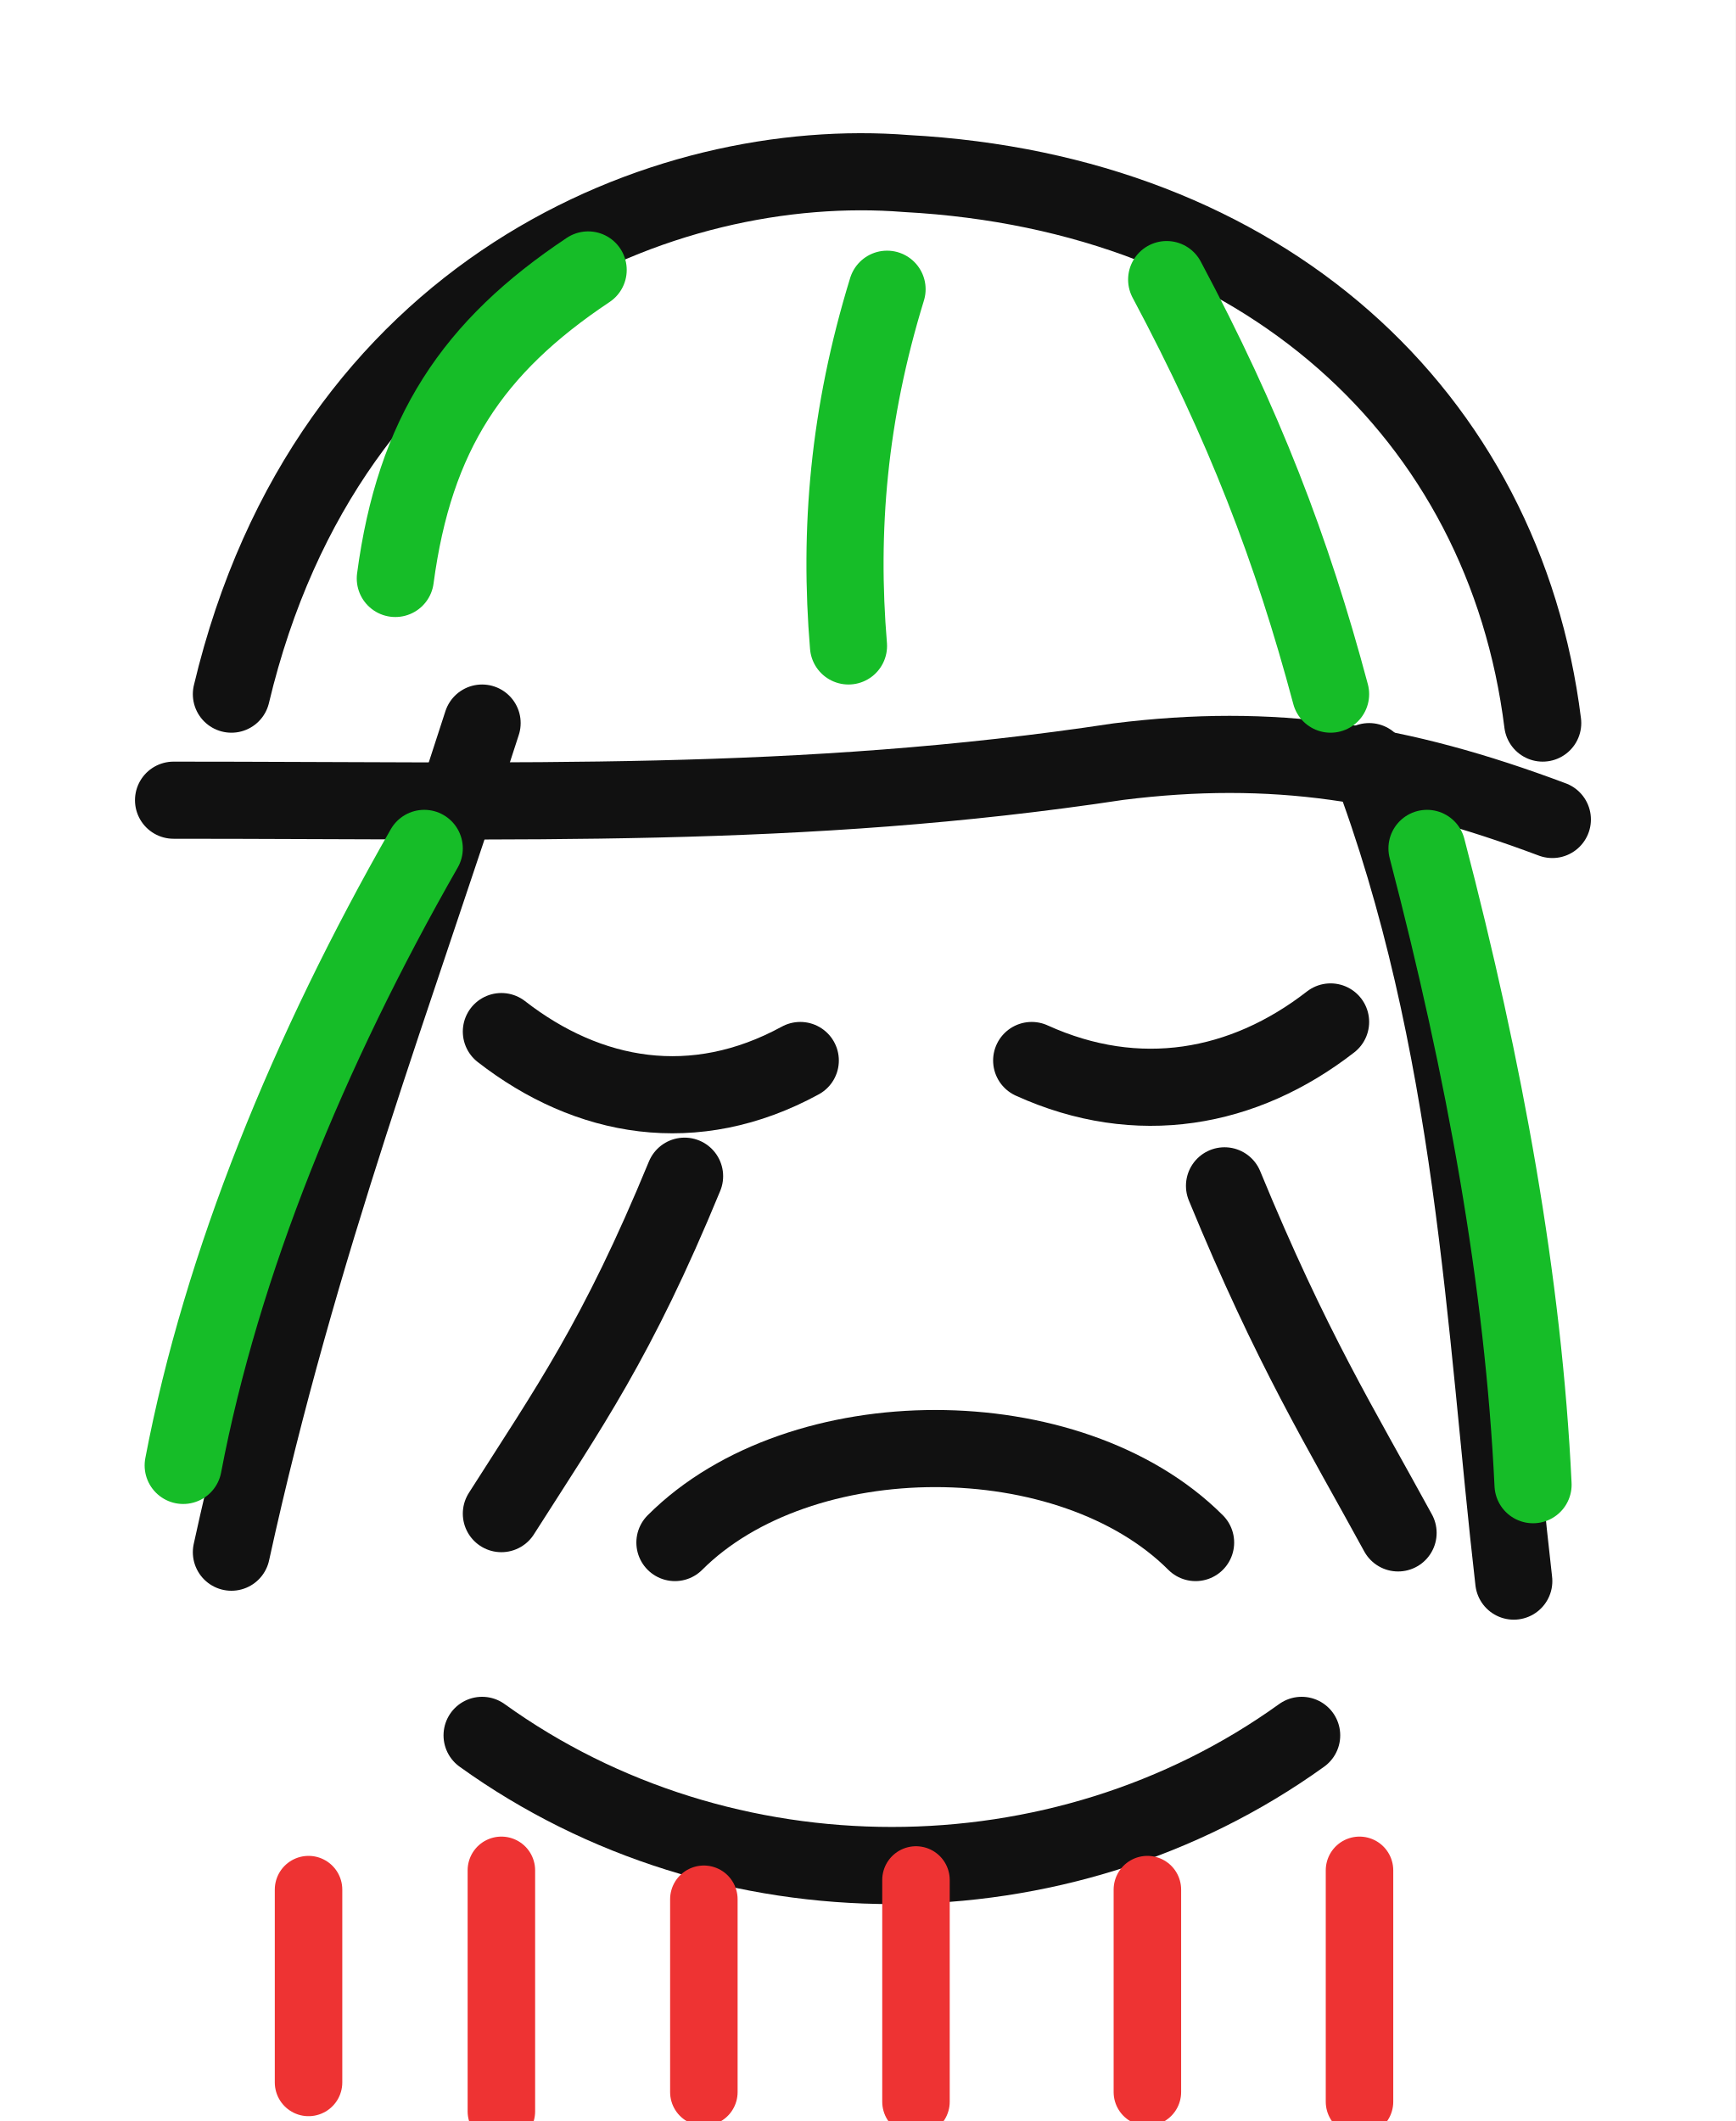
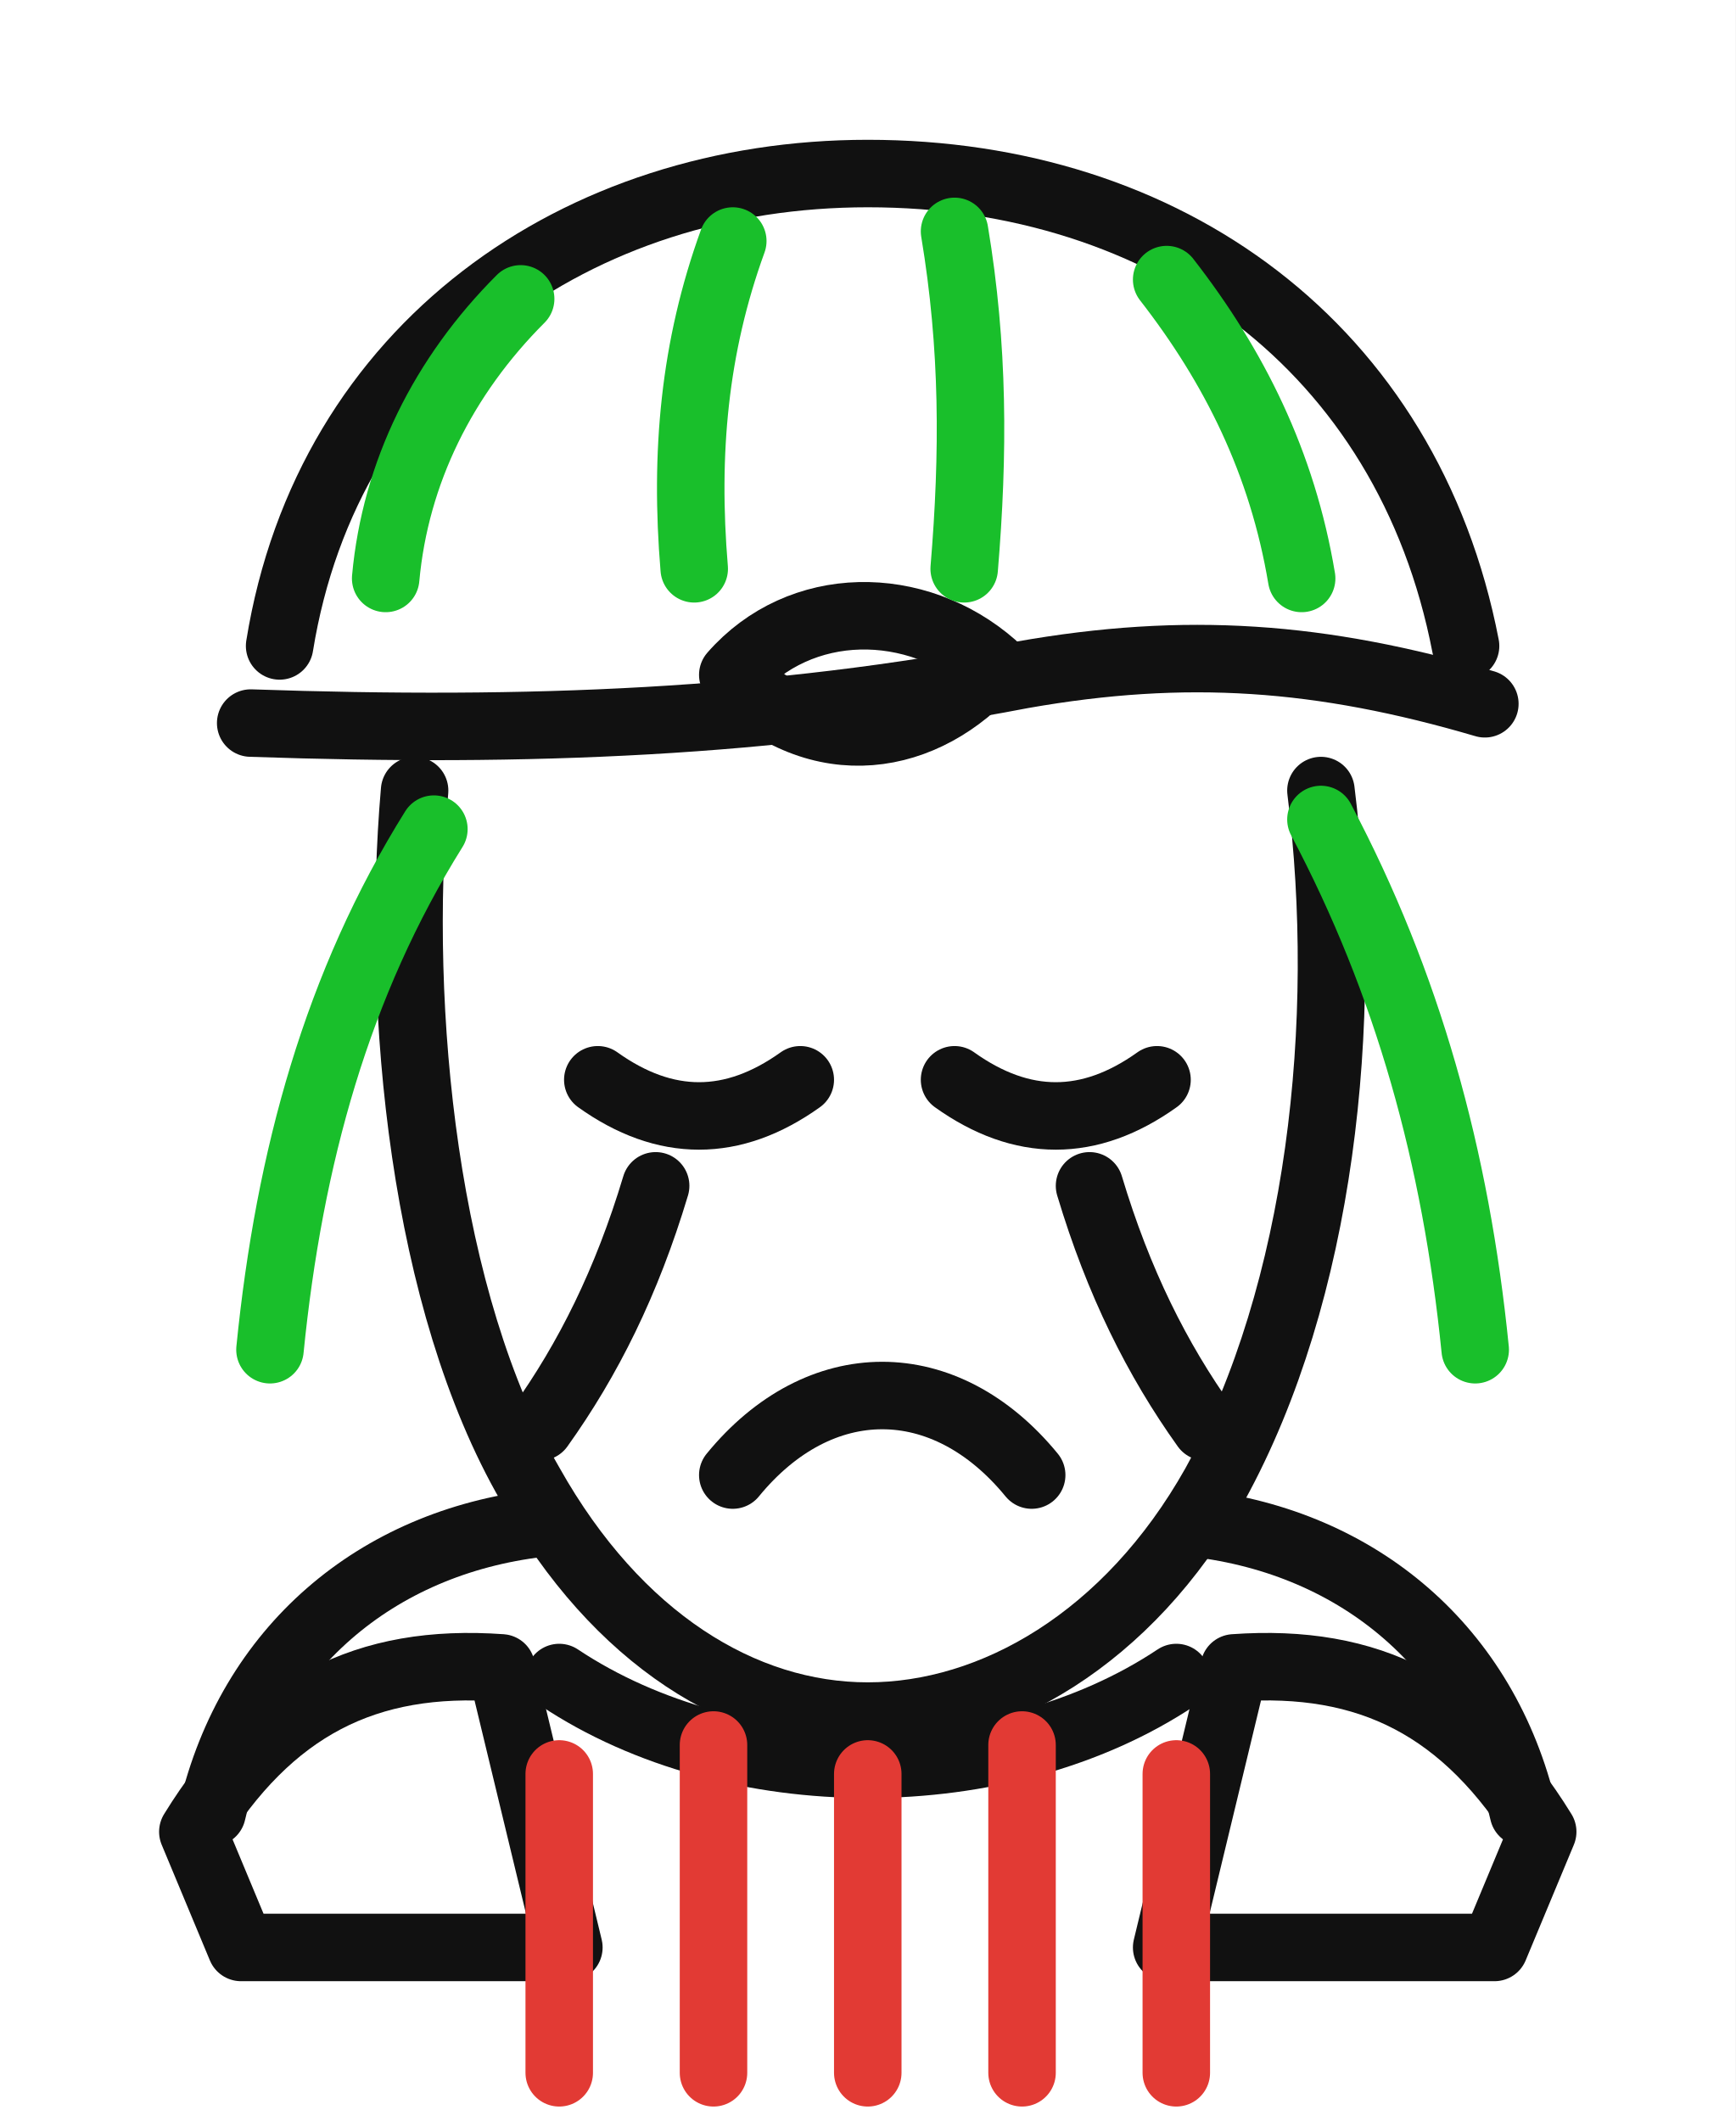
<svg xmlns="http://www.w3.org/2000/svg" viewBox="0 0 180 220">
-   <rect width="180" height="220" fill="white" />
-   <g fill="none" stroke="#111" stroke-width="8" stroke-linecap="round" stroke-linejoin="round">
-     <path d="M24 72c10-42 45-56 70-54 37 2 62 25 66 57" />
-     <path d="M18 83c36 0 65 1 98-4 16-2 29 0 45 6" />
-     <path d="M50 75c-9 28-19 54-26 86" />
-     <path d="M142 79c11 29 12 59 15 85" />
-     <path d="M52 107c9 7 20 9 31 3" />
-     <path d="M107 110c11 5 22 3 31-4" />
-     <path d="M71 122c-7 17-12 24-19 35" />
-     <path d="M127 123c7 17 12 25 18 36" />
-     <path d="M70 160c13-13 41-13 54 0" />
-     <path d="M50 180c25 18 60 18 85 0" />
+   <rect width="180" height="220" fill="#fff" />
+   <g fill="none" stroke="#111" stroke-width="7" stroke-linecap="round" stroke-linejoin="round">
+     <path d="M29 67c5-31 31-49 61-49 31 0 56 18 62 49" />
+     <path d="M26 75c29 1 54 0 80-5 17-3 31-2 48 3" />
+     <path d="M76 70c7-8 19-8 27-1-7 8-18 10-27 1Z" />
+     <path d="M43 82c-2 23 1 53 12 72 9 16 22 24 35 24s27-8 36-24c11-20 14-48 11-72" />
+     <path d="M22 188c4-17 17-28 34-30" />
+     <path d="M158 188c-4-17-17-28-34-30" />
+     <path d="M20 190c8-13 18-18 32-17l7 29H25Z" />
+     <path d="M160 190c-8-13-18-18-32-17l-7 29h34Z" />
+     <path d="M58 174c18 12 46 12 64 0" />
+     <path d="M62 112c7 5 14 5 21 0" />
+     <path d="M99 112c7 5 14 5 21 0" />
+     <path d="M68 123c-3 10-7 18-12 25" />
+     <path d="M113 123c3 10 7 18 12 25" />
+     <path d="M76 153c9-11 22-11 31 0" />
  </g>
-   <g fill="none" stroke="#16bd28" stroke-width="8" stroke-linecap="round">
-     <path d="M61 28c-12 8-18 17-20 32" />
-     <path d="M92 30c-4 13-5 25-4 37" />
-     <path d="M121 29c8 15 13 28 17 43" />
-     <path d="M44 88c-12 21-21 43-25 64" />
-     <path d="M148 88c6 23 10 45 11 66" />
+   <g fill="none" stroke="#19bf2b" stroke-width="7" stroke-linecap="round">
+     <path d="M54 31c-8 8-13 18-14 29" />
+     <path d="M76 25c-4 11-5 22-4 34" />
+     <path d="M99 24c2 12 2 23 1 35" />
+     <path d="M121 29c7 9 12 19 14 31" />
+     <path d="M45 86c-10 16-15 34-17 54" />
+     <path d="M137 85c9 17 14 35 16 55" />
  </g>
-   <g fill="none" stroke="#e33" stroke-width="7" stroke-linecap="round">
-     <path d="M32 196v20" />
-     <path d="M52 194v25" />
-     <path d="M73 197v20" />
-     <path d="M95 195v23" />
-     <path d="M119 196v21" />
-     <path d="M141 194v24" />
+   <g fill="none" stroke="#e23a34" stroke-width="7" stroke-linecap="round">
+     <path d="M58 184v31" />
+     <path d="M74 181v34" />
+     <path d="M90 184v31" />
+     <path d="M106 181v34" />
+     <path d="M122 184v31" />
  </g>
</svg>
